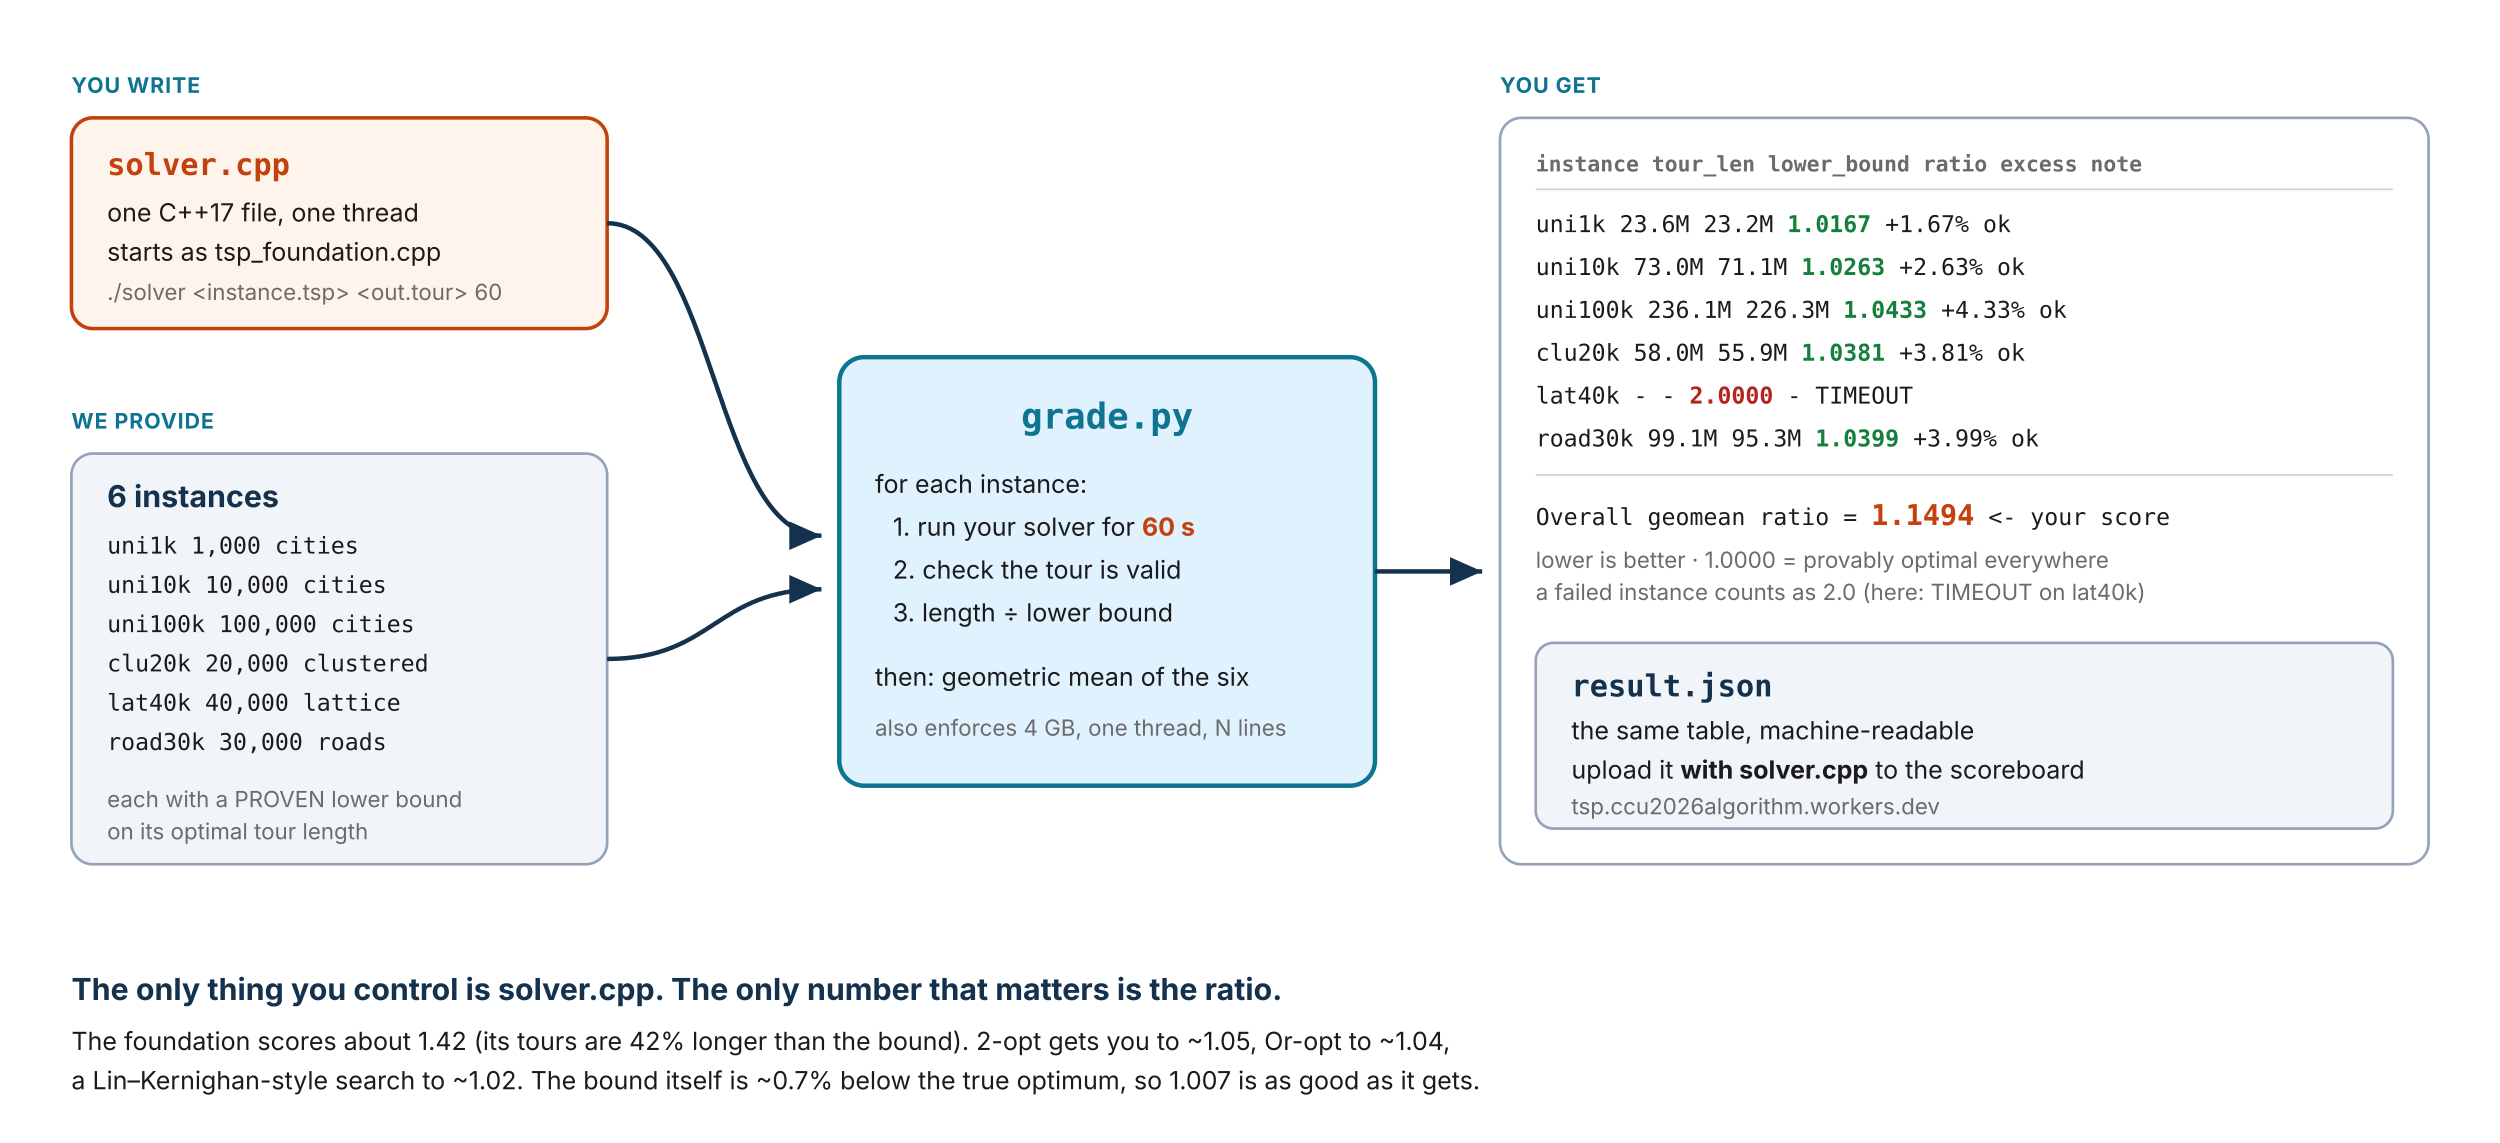
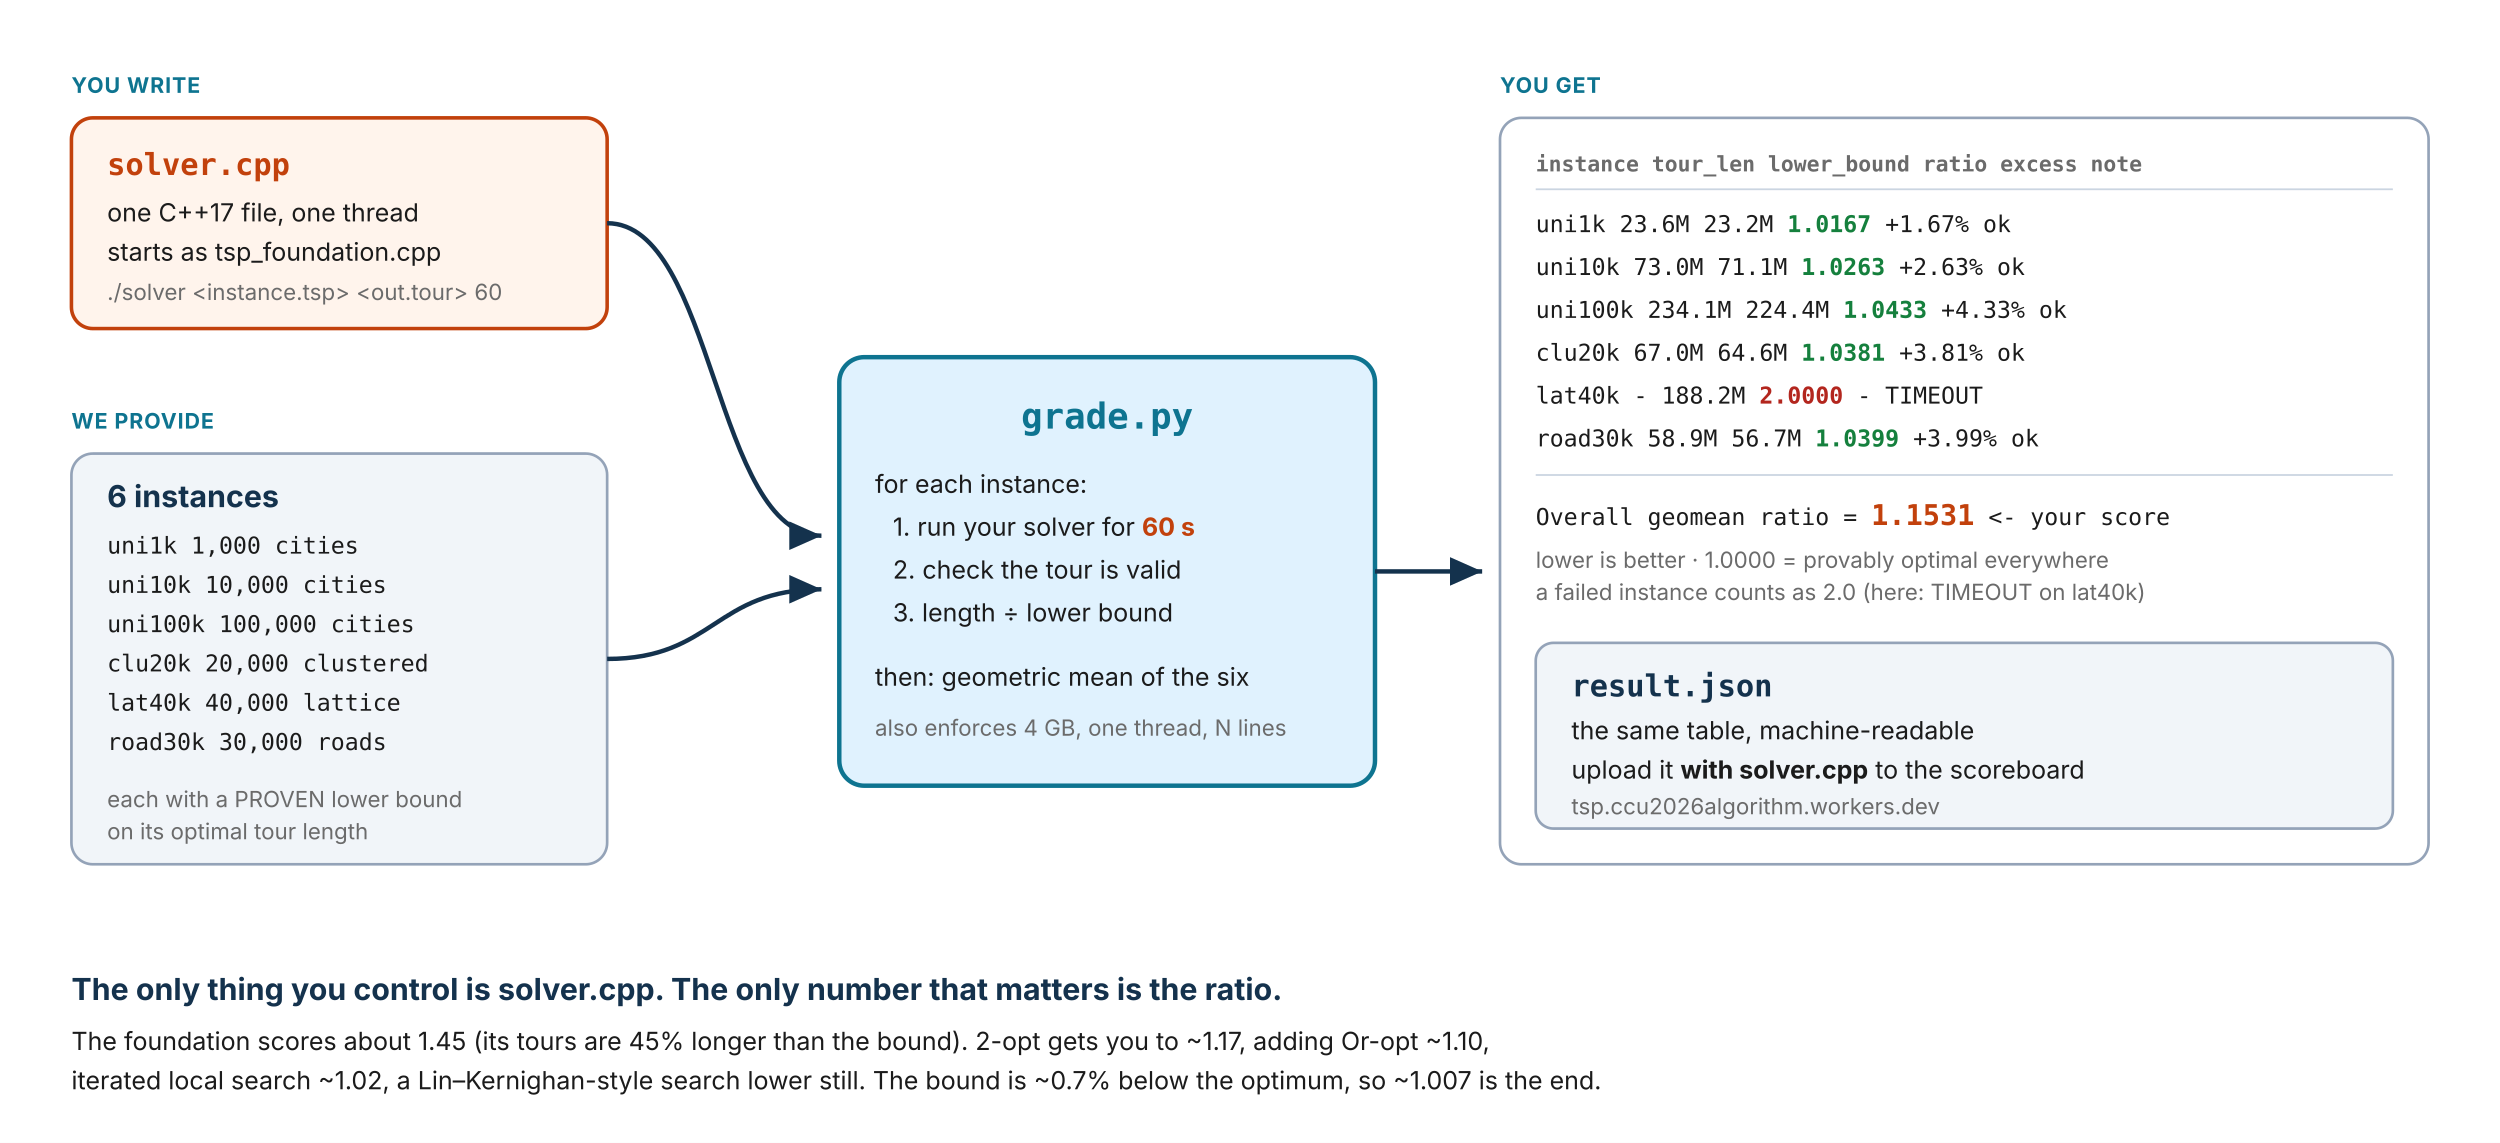
<svg xmlns="http://www.w3.org/2000/svg" viewBox="0 0 1400 640" width="1400" height="640" role="img" aria-labelledby="t d">
  <defs>
    <marker id="ar" viewBox="0 0 10 10" refX="9" refY="5" markerWidth="8" markerHeight="8" orient="auto-start-reverse">
      <path d="M0,1 L9,5 L0,9 z" fill="#14324D" />
    </marker>
  </defs>
  <style>
    .s  { font-family:"Inter","Helvetica Neue",Helvetica,Arial,sans-serif; }
    .m  { font-family:"SF Mono",Menlo,Consolas,"DejaVu Sans Mono",monospace; }
    .h  { font-size:17px; font-weight:700; fill:#14324D; }
    .b  { font-size:14px; fill:#1B1B1B; }
    .sm { font-size:12.5px; fill:#6B6B6B; }
    .lbl{ font-size:12px; font-weight:700; fill:#0E7490; letter-spacing:0.5px; }
    .tt { font-size:13px; fill:#1B1B1B; }
    .th { font-size:12px; font-weight:700; fill:#6B6B6B; }
    .acc{ fill:#C2410C; font-weight:700; }
    .good{ fill:#15803D; font-weight:700; }
    .bad{ fill:#B3261E; font-weight:700; }
  </style>
  <rect width="1400" height="640" fill="#ffffff" />
  <text x="40" y="52" class="s lbl">YOU WRITE</text>
  <rect x="40" y="66" width="300" height="118" rx="12" fill="#FFF4EC" stroke="#C2410C" stroke-width="2" />
  <text x="60" y="98" class="m h" style="fill:#C2410C">solver.cpp</text>
  <text x="60" y="124" class="s b">one C++17 file, one thread</text>
  <text x="60" y="146" class="s b">starts as tsp_foundation.cpp</text>
  <text x="60" y="168" class="s sm">./solver &lt;instance.tsp&gt; &lt;out.tour&gt; 60</text>
  <text x="40" y="240" class="s lbl">WE PROVIDE</text>
  <rect x="40" y="254" width="300" height="230" rx="12" fill="#F1F5F9" stroke="#94A3B8" stroke-width="1.5" />
  <text x="60" y="284" class="s h">6 instances</text>
  <text x="60" y="310" class="m tt">uni1k     1,000 cities</text>
  <text x="60" y="332" class="m tt">uni10k   10,000 cities</text>
  <text x="60" y="354" class="m tt">uni100k 100,000 cities</text>
  <text x="60" y="376" class="m tt">clu20k   20,000 clustered</text>
  <text x="60" y="398" class="m tt">lat40k   40,000 lattice</text>
  <text x="60" y="420" class="m tt">road30k  30,000 roads</text>
  <text x="60" y="452" class="s sm">each with a PROVEN lower bound</text>
  <text x="60" y="470" class="s sm">on its optimal tour length</text>
  <path d="M340 125 C 400 125, 400 300, 460 300" fill="none" stroke="#14324D" stroke-width="2.5" marker-end="url(#ar)" />
  <path d="M340 369 C 400 369, 400 330, 460 330" fill="none" stroke="#14324D" stroke-width="2.5" marker-end="url(#ar)" />
  <rect x="470" y="200" width="300" height="240" rx="14" fill="#E0F2FE" stroke="#0E7490" stroke-width="2.5" />
  <text x="620" y="240" text-anchor="middle" class="m h" style="fill:#0E7490;font-size:20px">grade.py</text>
  <text x="490" y="276" class="s b">for each instance:</text>
  <text x="500" y="300" class="s b">1. run your solver for <tspan class="acc">60 s</tspan>
  </text>
  <text x="500" y="324" class="s b">2. check the tour is valid</text>
  <text x="500" y="348" class="s b">3. length ÷ lower bound</text>
  <text x="490" y="384" class="s b">then: geometric mean of the six</text>
  <text x="490" y="412" class="s sm">also enforces 4 GB, one thread, N lines</text>
  <path d="M770 320 L 830 320" fill="none" stroke="#14324D" stroke-width="2.5" marker-end="url(#ar)" />
  <text x="840" y="52" class="s lbl">YOU GET</text>
  <rect x="840" y="66" width="520" height="418" rx="12" fill="#FFFFFF" stroke="#94A3B8" stroke-width="1.5" />
  <text x="860" y="96" class="m th">instance   tour_len   lower_bound   ratio   excess   note</text>
  <line x1="860" y1="106" x2="1340" y2="106" stroke="#CBD5E1" />
  <text x="860" y="130" class="m tt">uni1k      23.6M      23.2M      <tspan class="good">1.0167</tspan>   +1.67%   ok</text>
  <text x="860" y="154" class="m tt">uni10k     73.0M      71.1M      <tspan class="good">1.0263</tspan>   +2.63%   ok</text>
-   <text x="860" y="178" class="m tt">uni100k   236.1M     226.3M      <tspan class="good">1.0433</tspan>   +4.33%   ok</text>
-   <text x="860" y="202" class="m tt">clu20k     58.0M      55.9M      <tspan class="good">1.0381</tspan>   +3.81%   ok</text>
-   <text x="860" y="226" class="m tt">lat40k        -          -       <tspan class="bad">2.0000</tspan>       -    TIMEOUT</text>
-   <text x="860" y="250" class="m tt">road30k    99.1M      95.3M      <tspan class="good">1.0399</tspan>   +3.99%   ok</text>
+   <text x="860" y="178" class="m tt">uni100k   234.1M     224.4M      <tspan class="good">1.0433</tspan>   +4.33%   ok</text>
+   <text x="860" y="202" class="m tt">clu20k     67.0M      64.6M      <tspan class="good">1.0381</tspan>   +3.81%   ok</text>
+   <text x="860" y="226" class="m tt">lat40k        -      188.2M      <tspan class="bad">2.0000</tspan>       -    TIMEOUT</text>
+   <text x="860" y="250" class="m tt">road30k    58.9M      56.7M      <tspan class="good">1.0399</tspan>   +3.99%   ok</text>
  <line x1="860" y1="266" x2="1340" y2="266" stroke="#CBD5E1" />
-   <text x="860" y="294" class="m tt">Overall  geomean ratio = <tspan class="acc" style="font-size:16px">1.1494</tspan>   &lt;- your score</text>
+   <text x="860" y="294" class="m tt">Overall  geomean ratio = <tspan class="acc" style="font-size:16px">1.1531</tspan>   &lt;- your score</text>
  <text x="860" y="318" class="s sm">lower is better · 1.0000 = provably optimal everywhere</text>
  <text x="860" y="336" class="s sm">a failed instance counts as 2.0 (here: TIMEOUT on lat40k)</text>
  <rect x="860" y="360" width="480" height="104" rx="10" fill="#F1F5F9" stroke="#94A3B8" stroke-width="1.5" />
  <text x="880" y="390" class="m h" style="fill:#14324D">result.json</text>
  <text x="880" y="414" class="s b">the same table, machine-readable</text>
  <text x="880" y="436" class="s b">upload it <tspan style="font-weight:700">with solver.cpp</tspan> to the scoreboard</text>
  <text x="880" y="456" class="s sm">tsp.ccu2026algorithm.workers.dev</text>
  <text x="40" y="560" class="s h" style="fill:#14324D">The only thing you control is solver.cpp. The only number that matters is the ratio.</text>
-   <text x="40" y="588" class="s b">The foundation scores about 1.42 (its tours are 42% longer than the bound). 2-opt gets you to ~1.05, Or-opt to ~1.04,</text>
-   <text x="40" y="610" class="s b">a Lin–Kernighan-style search to ~1.02. The bound itself is ~0.7% below the true optimum, so 1.007 is as good as it gets.</text>
+   <text x="40" y="588" class="s b">The foundation scores about 1.45 (its tours are 45% longer than the bound). 2-opt gets you to ~1.17, adding Or-opt ~1.10,</text>
+   <text x="40" y="610" class="s b">iterated local search ~1.02, a Lin–Kernighan-style search lower still. The bound is ~0.7% below the optimum, so ~1.007 is the end.</text>
</svg>
